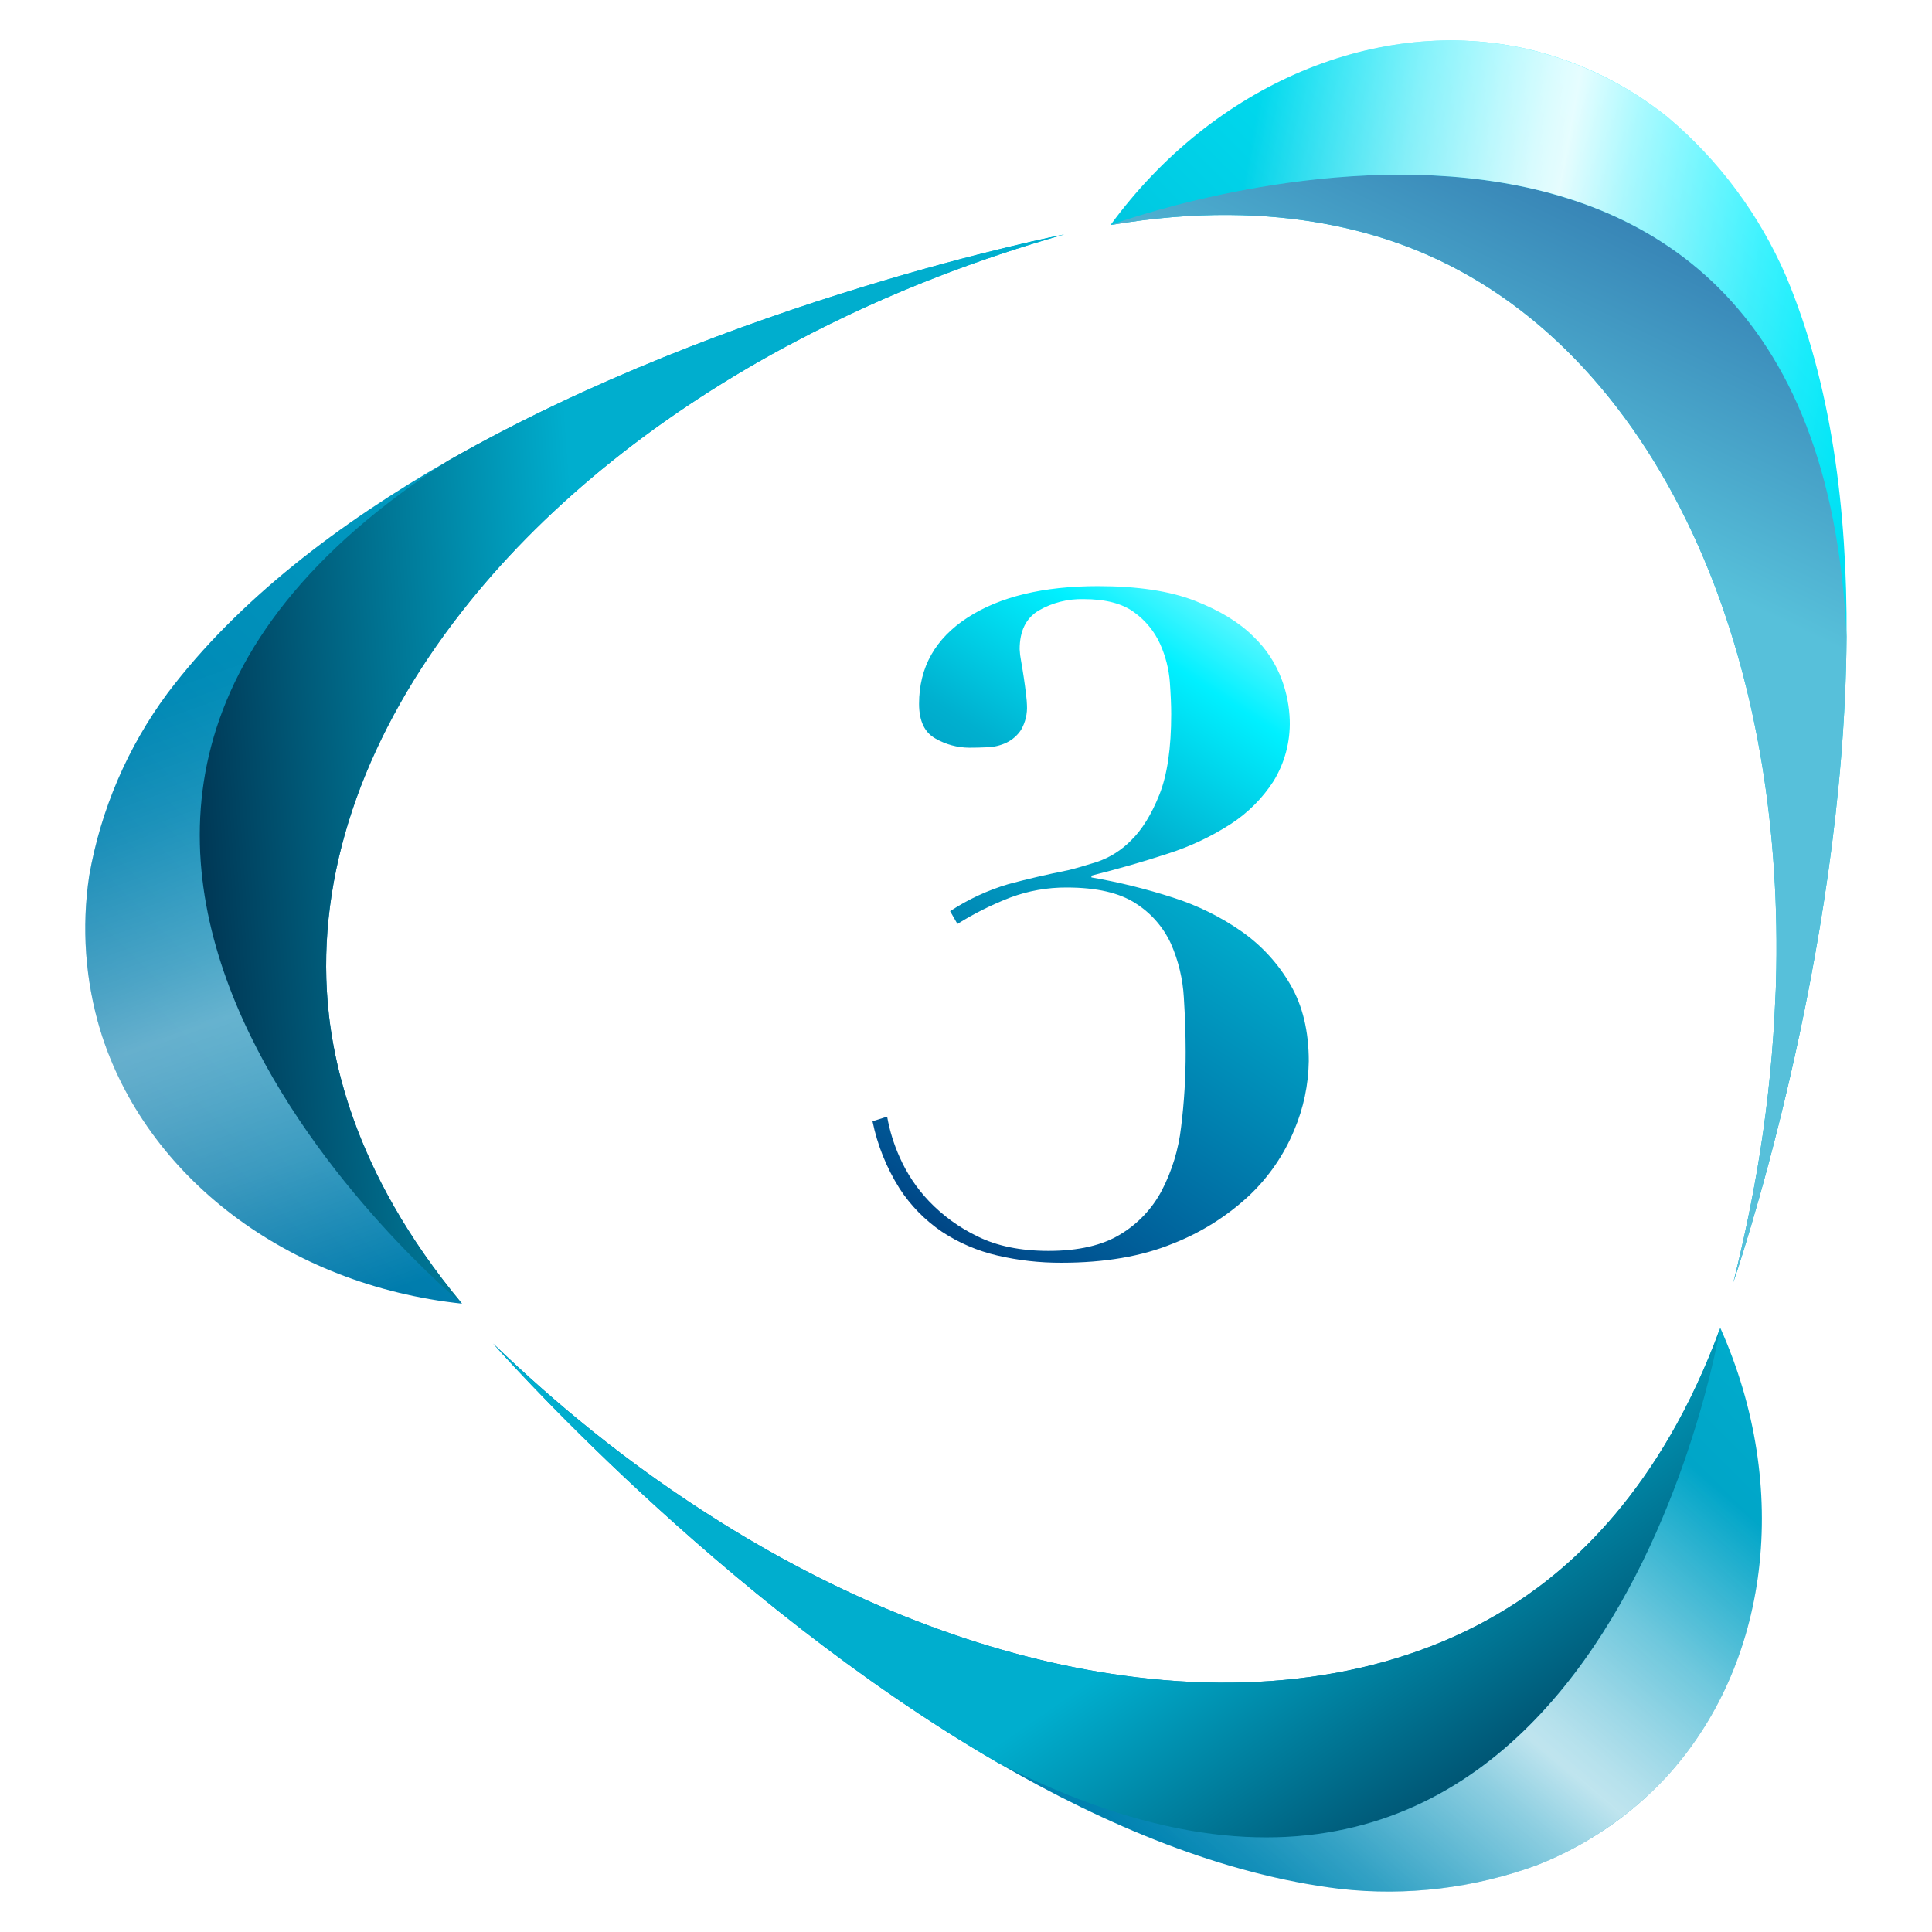
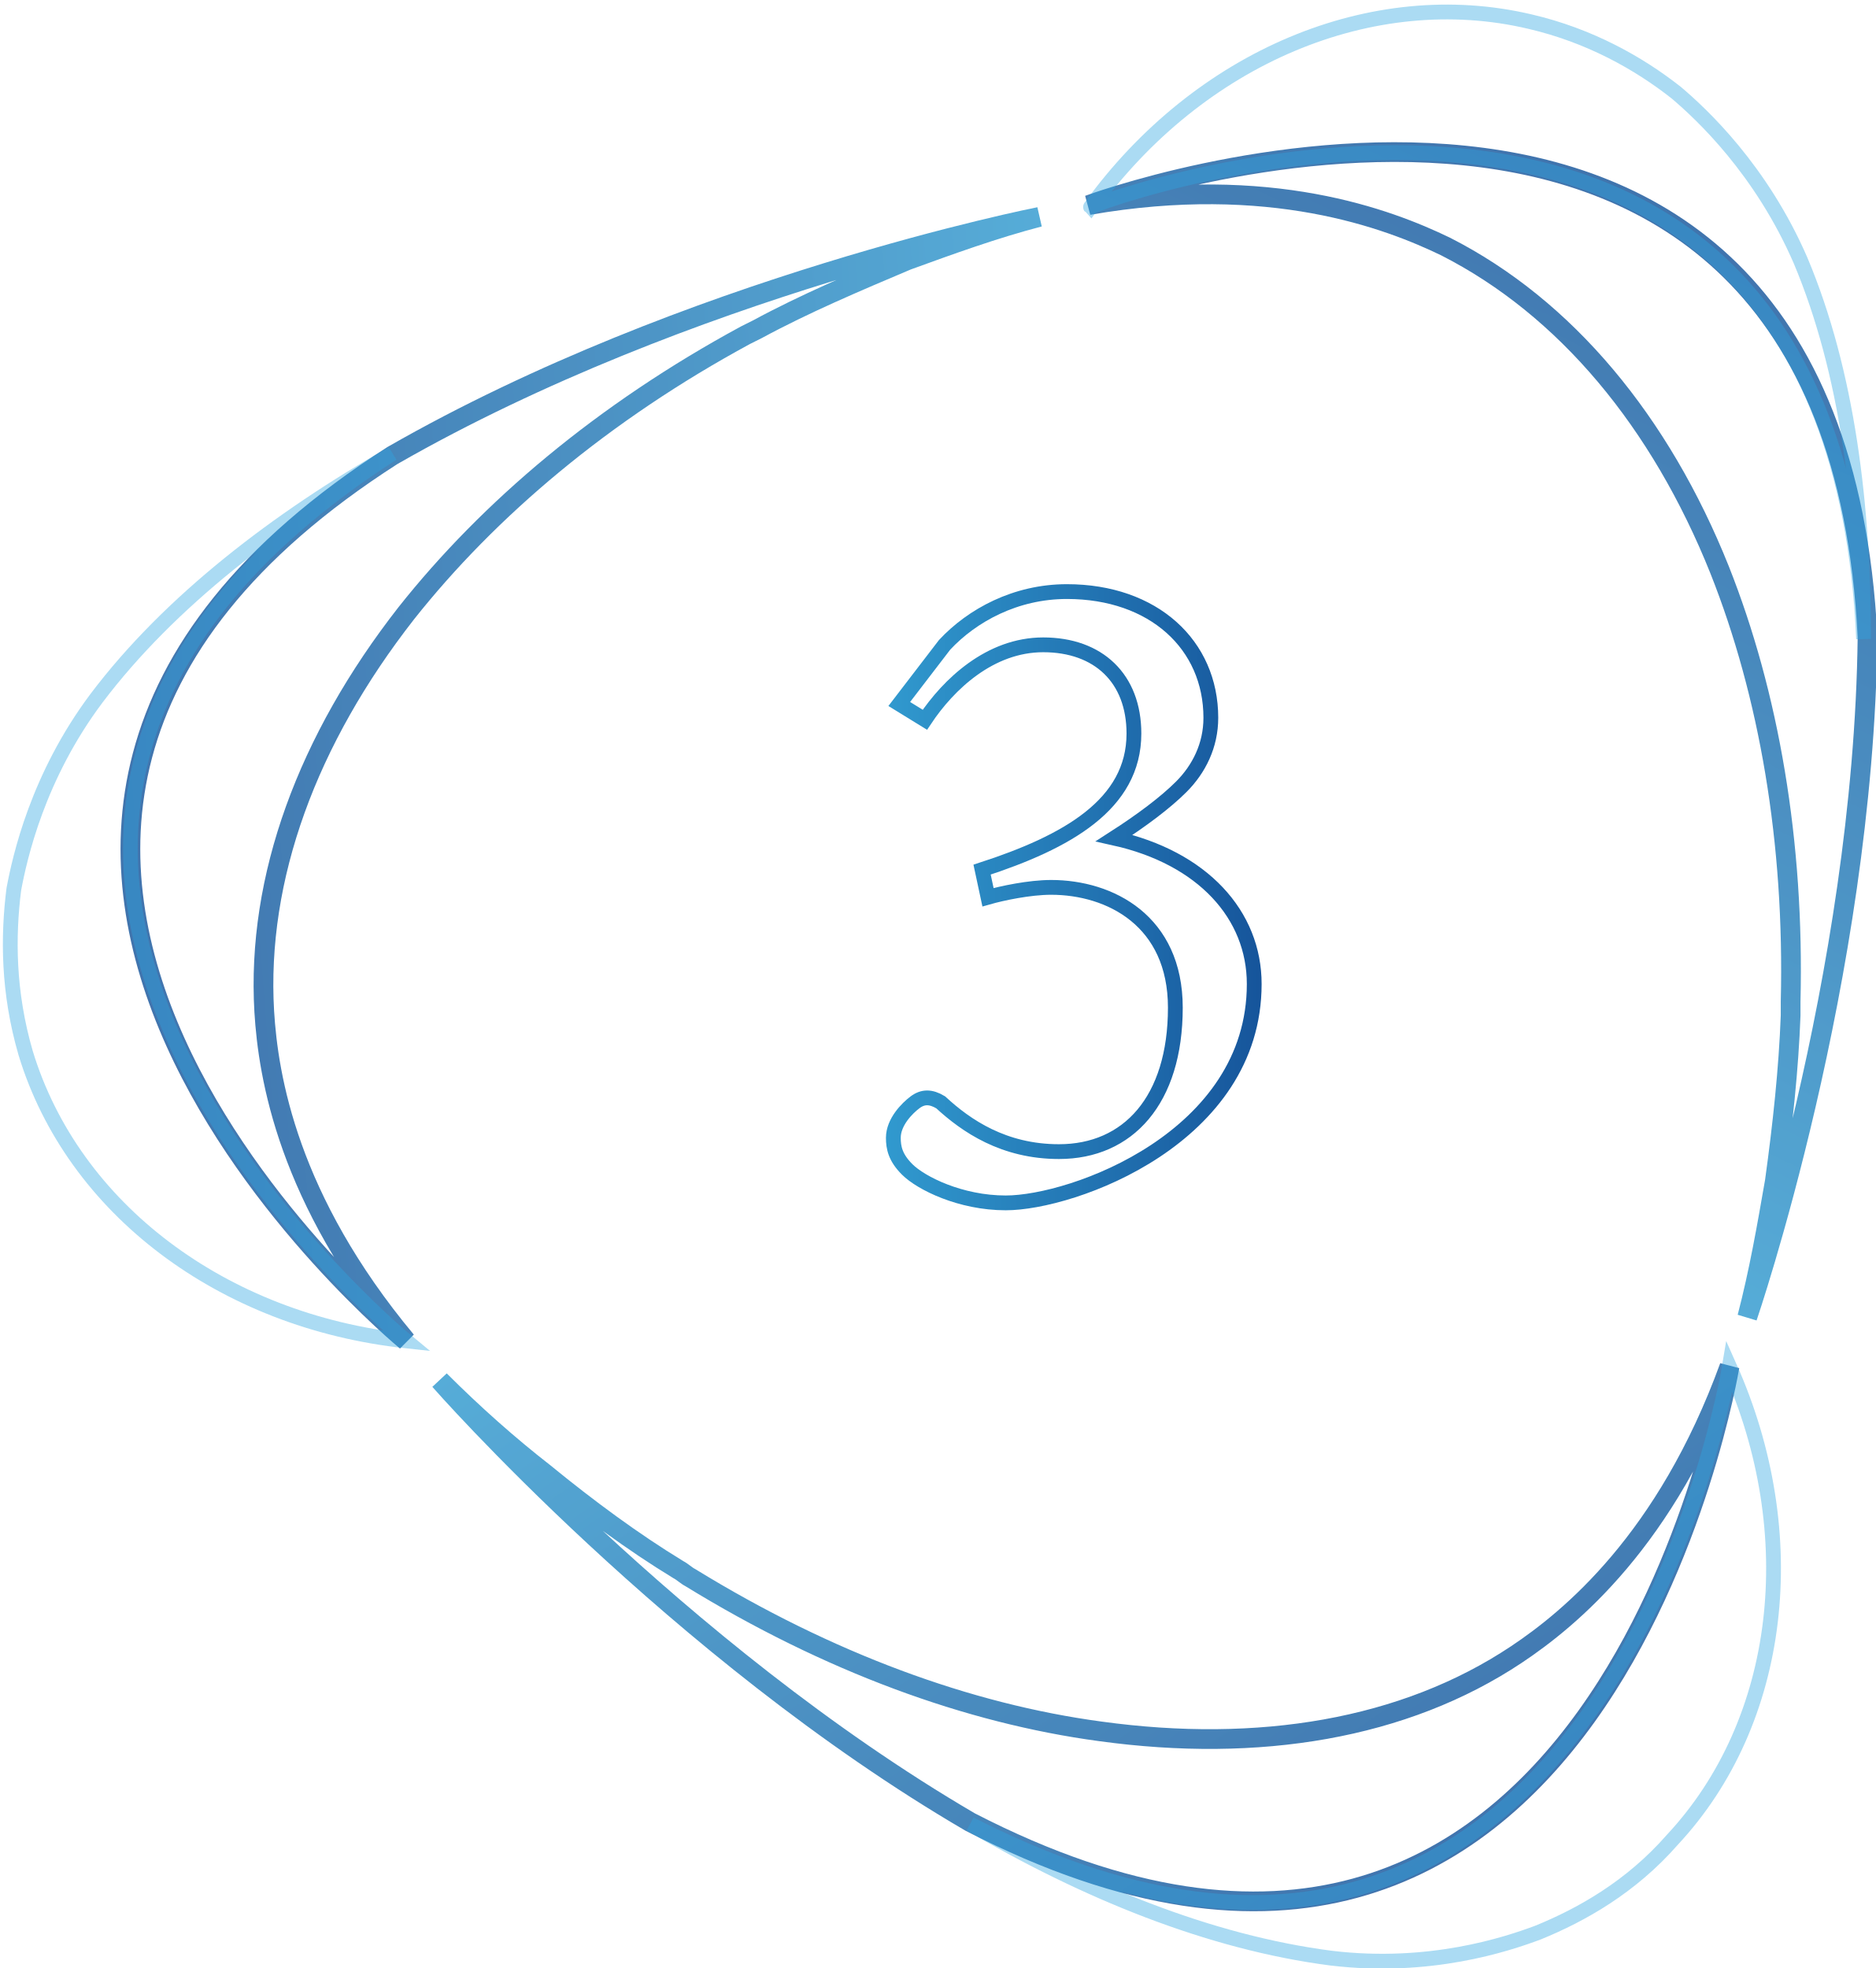
- <svg xmlns="http://www.w3.org/2000/svg" xmlns:xlink="http://www.w3.org/1999/xlink" id="圖層_1" data-name="圖層 1" viewBox="0 0 512 512">
-   <defs>
-     <linearGradient id="未命名漸層_128" x1="-53.3" y1="628.76" x2="629.71" y2="-54.26" gradientUnits="userSpaceOnUse">
-       <stop offset="0" stop-color="#003a77" />
-       <stop offset="0.09" stop-color="#004f8f" />
-       <stop offset="0.6" stop-color="#00b0cf" />
-       <stop offset="0.8" stop-color="#00f0ff" />
-       <stop offset="1" stop-color="#bcffff" />
+ <svg xmlns="http://www.w3.org/2000/svg" version="1.1" id="圖層_1" x="0px" y="0px" viewBox="0 0 95.1 99.8" style="enable-background:new 0 0 95.1 99.8;" xml:space="preserve">
+   <style type="text/css">
+ 	.st0{display:none;fill:#ECEDF1;}
+ 	.st1{fill:#124385;}
+ 	.st2{fill:#C29B61;}
+ 	.st3{opacity:0.82;fill:none;stroke:url(#SVGID_1_);stroke-miterlimit:10;enable-background:new    ;}
+ 	.st4{opacity:0.4;fill:none;stroke:#2CA6E0;stroke-width:0.75;stroke-miterlimit:10;enable-background:new    ;}
+ 	.st5{opacity:0.82;fill:none;stroke:url(#SVGID_2_);stroke-miterlimit:10;enable-background:new    ;}
+ 	.st6{opacity:0.82;fill:none;stroke:url(#SVGID_3_);stroke-miterlimit:10;enable-background:new    ;}
+ 	.st7{fill:none;stroke:url(#SVGID_4_);stroke-width:0.75;}
+ </style>
+   <rect class="st0" width="95.1" height="99.8" />
+   <g>
+     <path class="st1" d="M49.8,66.9L49.8,66.9L49.8,66.9z" />
+     <path class="st2" d="M49.8,66.9L49.8,66.9L49.8,66.9z" />
+     <linearGradient id="SVGID_1_" gradientUnits="userSpaceOnUse" x1="63.947" y1="46.843" x2="85.267" y2="91.064" gradientTransform="matrix(1 0 0 -1 0 102)">
+       <stop offset="0" style="stop-color:#319ACF" />
+       <stop offset="1" style="stop-color:#16559B" />
    </linearGradient>
-     <linearGradient id="未命名漸層_129" x1="408.5" y1="134.02" x2="470.76" y2="4.88" gradientUnits="userSpaceOnUse">
-       <stop offset="0" stop-color="#57c0da" />
-       <stop offset="1" stop-color="#1d5398" />
+     <path class="st3" d="M55.2,10.4L55.2,10.4L55.2,10.4L55.2,10.4L55.2,10.4L55.2,10.4c9.2-1.6,15.2,0.7,18.1,2.1   c6.1,3.1,10.9,8.9,13.9,16.4c2.5,6.3,3.8,13.8,3.6,21.9c0,0.2,0,0.5,0,0.7c-0.1,2.7-0.4,5.5-0.8,8.4c-0.4,2.3-0.8,4.6-1.4,6.9l0,0   c0,0,5.9-17.2,6.1-34.5C92.9-3.6,55.2,10.4,55.2,10.4z" />
+     <path class="st4" d="M94.5,32.4c0-6.7-0.8-13.5-3.2-19.2c-2-4.6-5-7.4-6.3-8.5c-1.9-1.5-4.4-2.9-7.4-3.6c-8-1.9-16.8,1.8-22.3,9.4   C55.2,10.4,92.9-3.6,94.5,32.4z" />
+     <linearGradient id="SVGID_2_" gradientUnits="userSpaceOnUse" x1="44.593" y1="47.316" x2="72.386" y2="6.858" gradientTransform="matrix(1 0 0 -1 0 102)">
+       <stop offset="0" style="stop-color:#319ACF" />
+       <stop offset="1" style="stop-color:#16559B" />
    </linearGradient>
-     <linearGradient id="未命名漸層_142" x1="325.9" y1="68.91" x2="495.41" y2="99.53" gradientUnits="userSpaceOnUse">
-       <stop offset="0" stop-color="#fff" stop-opacity="0" />
-       <stop offset="0.11" stop-color="#fff" stop-opacity="0.27" />
-       <stop offset="0.24" stop-color="#fff" stop-opacity="0.58" />
-       <stop offset="0.36" stop-color="#fff" stop-opacity="0.81" />
-       <stop offset="0.44" stop-color="#fff" stop-opacity="0.95" />
-       <stop offset="0.48" stop-color="#fff" />
-       <stop offset="0.58" stop-color="#fff" stop-opacity="0.74" />
-       <stop offset="0.7" stop-color="#fff" stop-opacity="0.48" />
-       <stop offset="0.8" stop-color="#fff" stop-opacity="0.27" />
-       <stop offset="0.89" stop-color="#fff" stop-opacity="0.12" />
-       <stop offset="0.96" stop-color="#fff" stop-opacity="0.03" />
-       <stop offset="1" stop-color="#fff" stop-opacity="0" />
+     <path class="st5" d="M87.7,69.3L87.7,69.3L87.7,69.3L87.7,69.3L87.7,69.3L87.7,69.3c-3.2,8.8-8.1,12.8-10.8,14.6   c-5.7,3.8-13.1,5-21.1,3.9C49.1,86.9,42,84.3,35,80c-0.2-0.1-0.4-0.3-0.6-0.4c-2.3-1.4-4.6-3.1-6.8-4.9c-1.8-1.4-3.6-3-5.3-4.7l0,0   c0,0,12,13.7,26.9,22.4C81.2,108.9,87.7,69.3,87.7,69.3z" />
+     <path class="st4" d="M49.2,92.5c5.8,3.4,12.1,6,18.3,6.8c5,0.6,8.9-0.7,10.5-1.3c2.2-0.9,4.7-2.3,6.8-4.7c5.6-6,6.7-15.5,2.9-24   C87.7,69.3,81.2,108.9,49.2,92.5z" />
+     <linearGradient id="SVGID_3_" gradientUnits="userSpaceOnUse" x1="54.897" y1="63.986" x2="5.95" y2="60.247" gradientTransform="matrix(1 0 0 -1 0 102)">
+       <stop offset="0" style="stop-color:#319ACF" />
+       <stop offset="1" style="stop-color:#16559B" />
    </linearGradient>
-     <linearGradient id="未命名漸層_128-2" x1="8.8" y1="690.87" x2="691.82" y2="7.85" xlink:href="#未命名漸層_128" />
-     <linearGradient id="未命名漸層_112" x1="-5265.74" y1="1974.35" x2="-5203.48" y2="1845.21" gradientTransform="translate(-566.34 5965.18) rotate(119.77)" gradientUnits="userSpaceOnUse">
-       <stop offset="0" stop-color="#00aece" />
-       <stop offset="1" stop-color="#000c29" />
+     <path class="st6" d="M20.6,68L20.6,68L20.6,68L20.6,68L20.6,68L20.6,68c-6-7.2-7-13.4-7.2-16.7c-0.4-6.8,2.2-13.8,7.2-20.2   c4.2-5.3,10-10.2,17.2-14.1c0.2-0.1,0.4-0.2,0.6-0.3c2.4-1.3,5-2.4,7.6-3.5c2.2-0.8,4.4-1.6,6.7-2.2l0,0c0,0-17.8,3.5-32.8,12.1   C-10.4,42.5,20.6,68,20.6,68z" />
+     <path class="st4" d="M19.9,23c-5.8,3.3-11.3,7.5-15,12.4c-3,4-3.9,8.1-4.2,9.7c-0.3,2.4-0.3,5.2,0.6,8.3C3.7,61.3,11.3,67,20.6,68   C20.6,68-10.4,42.5,19.9,23z" />
+   </g>
+   <g>
+     <linearGradient id="SVGID_4_" gradientUnits="userSpaceOnUse" x1="44.775" y1="56.545" x2="63.865" y2="56.545" gradientTransform="matrix(1 0 0 -1 0 102)">
+       <stop offset="0" style="stop-color:#319ACF" />
+       <stop offset="1" style="stop-color:#16559B" />
    </linearGradient>
-     <linearGradient id="未命名漸層_142-2" x1="-5348.34" y1="1909.24" x2="-5178.84" y2="1939.86" gradientTransform="translate(-566.34 5965.18) rotate(119.77)" xlink:href="#未命名漸層_142" />
-     <linearGradient id="未命名漸層_128-3" x1="-167.61" y1="514.45" x2="515.4" y2="-168.57" xlink:href="#未命名漸層_128" />
-     <linearGradient id="未命名漸層_112-2" x1="-856.39" y1="6108.56" x2="-794.13" y2="5979.42" gradientTransform="matrix(-0.5, -0.87, 0.87, -0.5, -5584.48, 2532.82)" xlink:href="#未命名漸層_112" />
-     <linearGradient id="未命名漸層_142-3" x1="-938.99" y1="6043.46" x2="-769.49" y2="6074.07" gradientTransform="matrix(-0.5, -0.87, 0.87, -0.5, -5584.48, 2532.82)" xlink:href="#未命名漸層_142" />
-     <linearGradient id="未命名漸層_128-4" x1="234.66" y1="329.69" x2="350.65" y2="151.55" xlink:href="#未命名漸層_128" />
-   </defs>
-   <path d="M441.94,31.05a93.61,93.61,0,0,0-36.92-18c-39.67-9.18-83.38,9.17-110.72,46.59h0c45.77-7.82,75.22,3.29,89.68,10.6,30.25,15.3,54,44,69,81.33,12.48,31.14,18.84,68.3,17.68,108.89,0,1.16-.1,2.33-.14,3.49a355.85,355.85,0,0,1-4.09,41.5q-2.69,16.95-7.07,34.36h0s29.46-85.34,30-171.1c.22-33.43-4-66.9-16-95.42A114.42,114.42,0,0,0,441.94,31.05Z" fill="url(#未命名漸層_128)" />
-   <path d="M294.3,59.64h0c45.77-7.82,75.22,3.29,89.68,10.6,30.25,15.3,54,44,69,81.33,12.48,31.14,18.84,68.3,17.68,108.89,0,1.16-.1,2.33-.14,3.49a355.85,355.85,0,0,1-4.09,41.5q-2.69,16.95-7.07,34.36h0s29.46-85.34,30-171.1C481.31-9.94,294.3,59.64,294.3,59.64Z" fill="url(#未命名漸層_129)" />
-   <path d="M489.38,168.71c.22-33.42-4-66.9-16-95.42a114.42,114.42,0,0,0-31.45-42.24,93.61,93.61,0,0,0-36.92-18c-39.67-9.18-83.38,9.17-110.72,46.59C294.3,59.64,481.31-9.94,489.38,168.71Z" opacity="0.9" fill="url(#未命名漸層_142)" />
-   <path d="M407.36,494.26a93.57,93.57,0,0,0,34-23.11c27.67-29.87,33.44-76.93,14.54-119.24h0c-15.94,43.61-40.2,63.66-53.73,72.58-28.31,18.66-65,25.05-104.86,19.5-33.22-4.63-68.64-17.56-103.29-38.72-1-.61-2-1.24-3-1.86a353.36,353.36,0,0,1-34-24.15q-13.38-10.74-26.32-23.2h0s59.45,67.95,133.61,111c28.9,16.79,60,29.77,90.76,33.51A114.32,114.32,0,0,0,407.36,494.26Z" fill="url(#未命名漸層_128-2)" />
-   <path d="M455.86,351.91h0c-15.94,43.61-40.2,63.66-53.73,72.58-28.31,18.66-65,25.05-104.86,19.5-33.22-4.63-68.64-17.56-103.29-38.72-1-.61-2-1.24-3-1.86a353.36,353.36,0,0,1-34-24.15q-13.38-10.74-26.32-23.2h0s59.45,67.95,133.61,111C423.39,548.79,455.86,351.91,455.86,351.91Z" fill="url(#未命名漸層_112)" />
-   <path d="M264.32,467.08c28.9,16.79,60,29.77,90.76,33.51a114.32,114.32,0,0,0,52.28-6.33,93.57,93.57,0,0,0,34-23.11c27.67-29.87,33.44-76.93,14.54-119.24C455.86,351.91,423.39,548.79,264.32,467.08Z" opacity="0.75" fill="url(#未命名漸層_142-2)" />
-   <path d="M23.64,232.07a93.67,93.67,0,0,0,2.95,41c12,38.92,49.76,67.52,95.84,72.41h0c-29.72-35.68-34.89-66.73-35.81-82.9-1.94-33.85,10.94-68.79,35.75-100.48C143,135.66,172,111.51,207.7,92.16c1-.55,2.06-1.09,3.09-1.63a354.37,354.37,0,0,1,37.94-17.28q16-6.18,33.28-11.12h0S193.4,79.45,118.93,122c-29,16.58-55.88,37-74.53,61.7A114.38,114.38,0,0,0,23.64,232.07Z" fill="url(#未命名漸層_128-3)" />
-   <path d="M122.43,345.46h0c-29.72-35.68-34.89-66.73-35.81-82.9-1.94-33.85,10.94-68.79,35.75-100.48C143,135.66,172,111.51,207.7,92.16c1-.55,2.06-1.09,3.09-1.63a354.37,354.37,0,0,1,37.94-17.28q16-6.18,33.28-11.12h0S193.4,79.45,118.93,122C-31.57,218.58,122.43,345.46,122.43,345.46Z" fill="url(#未命名漸層_112-2)" />
-   <path d="M118.93,122c-29,16.58-55.88,37-74.53,61.7a114.52,114.52,0,0,0-20.76,48.39,93.67,93.67,0,0,0,2.95,41c12,38.92,49.76,67.52,95.84,72.41C122.43,345.46-31.57,218.58,118.93,122Z" opacity="0.4" fill="url(#未命名漸層_142-3)" />
-   <path d="M238.43,306.7a40.73,40.73,0,0,0,7.75,11.61A44.32,44.32,0,0,0,259,327.63q7.74,3.87,18.87,3.87,11.85,0,19-4.36a29.8,29.8,0,0,0,11-11.61A48.42,48.42,0,0,0,313,298.71a158.21,158.21,0,0,0,1.21-20q0-6.76-.48-14.39a41.08,41.08,0,0,0-3.39-14.16A25,25,0,0,0,301,239.43q-6.42-4.22-18.27-4.23a42.05,42.05,0,0,0-15,2.66,81.69,81.69,0,0,0-14,7l-1.94-3.39a58,58,0,0,1,15.36-7.14q7.38-2,16.09-3.75c1.94-.48,4.44-1.21,7.5-2.17a23,23,0,0,0,9-5.69q4.35-4.23,7.5-12.1t3.14-21.41q0-3.39-.36-8.47a30.25,30.25,0,0,0-2.54-10,21,21,0,0,0-6.9-8.47q-4.71-3.5-13.43-3.5a22.7,22.7,0,0,0-11.85,3q-5.08,3-5.08,10.28a19.59,19.59,0,0,0,.36,3c.24,1.37.49,2.86.73,4.47s.44,3.11.6,4.48.24,2.3.24,2.78a11.79,11.79,0,0,1-1.57,6.66,9.67,9.67,0,0,1-3.87,3.38,12.75,12.75,0,0,1-5,1.21c-1.78.09-3.39.12-4.84.12a18.14,18.14,0,0,1-8.95-2.42q-4.35-2.41-4.36-9.19,0-14.52,12.83-22.86t34.6-8.35q15.72,0,25.64,3.87t15.49,9.44a30.47,30.47,0,0,1,7.62,11.61,33.72,33.72,0,0,1,2.06,10.64A29.34,29.34,0,0,1,337.51,207a38.18,38.18,0,0,1-11.37,11.38,69.54,69.54,0,0,1-16.69,7.86q-9.57,3.15-20.21,5.81v.48a156.9,156.9,0,0,1,21.54,5.32,67.53,67.53,0,0,1,18.38,9.08A44.31,44.31,0,0,1,342,261q4.83,8.34,4.84,20.2A48.66,48.66,0,0,1,343,299.44a50.31,50.31,0,0,1-11.85,17.3,63.64,63.64,0,0,1-20.32,12.82q-12.34,5.08-29.52,5.08a73.23,73.23,0,0,1-17.06-1.93,45.13,45.13,0,0,1-14.64-6.29,40.48,40.48,0,0,1-11.25-11.5,53.53,53.53,0,0,1-7.14-17.78l3.88-1.21A46.13,46.13,0,0,0,238.43,306.7Z" fill="url(#未命名漸層_128-4)" />
+     <path class="st7" d="M45.6,35.7l2.3-3c1.4-1.5,3.6-2.7,6.2-2.7c4.4,0,7.3,2.7,7.3,6.4c0,1.4-0.6,2.6-1.5,3.5   c-0.8,0.8-2,1.7-3.4,2.6c4.5,1,7.1,3.9,7.1,7.4c0,7.8-9.2,11.1-12.6,11.1c-2.3,0-4.3-1-5-1.7c-0.6-0.6-0.7-1.1-0.7-1.6   c0-0.8,0.7-1.5,1.1-1.8c0.4-0.3,0.8-0.3,1.3,0c1.3,1.2,3.2,2.5,6,2.5c3.5,0,5.9-2.6,5.9-7.3c0-4.4-3.3-6.1-6.3-6.1   c-1.1,0-2.5,0.3-3.2,0.5l-0.3-1.4c4.3-1.4,7.7-3.3,7.7-6.9c0-2.8-1.8-4.5-4.6-4.5c-2.7,0-4.8,2-6,3.8L45.6,35.7z" />
+   </g>
</svg>
